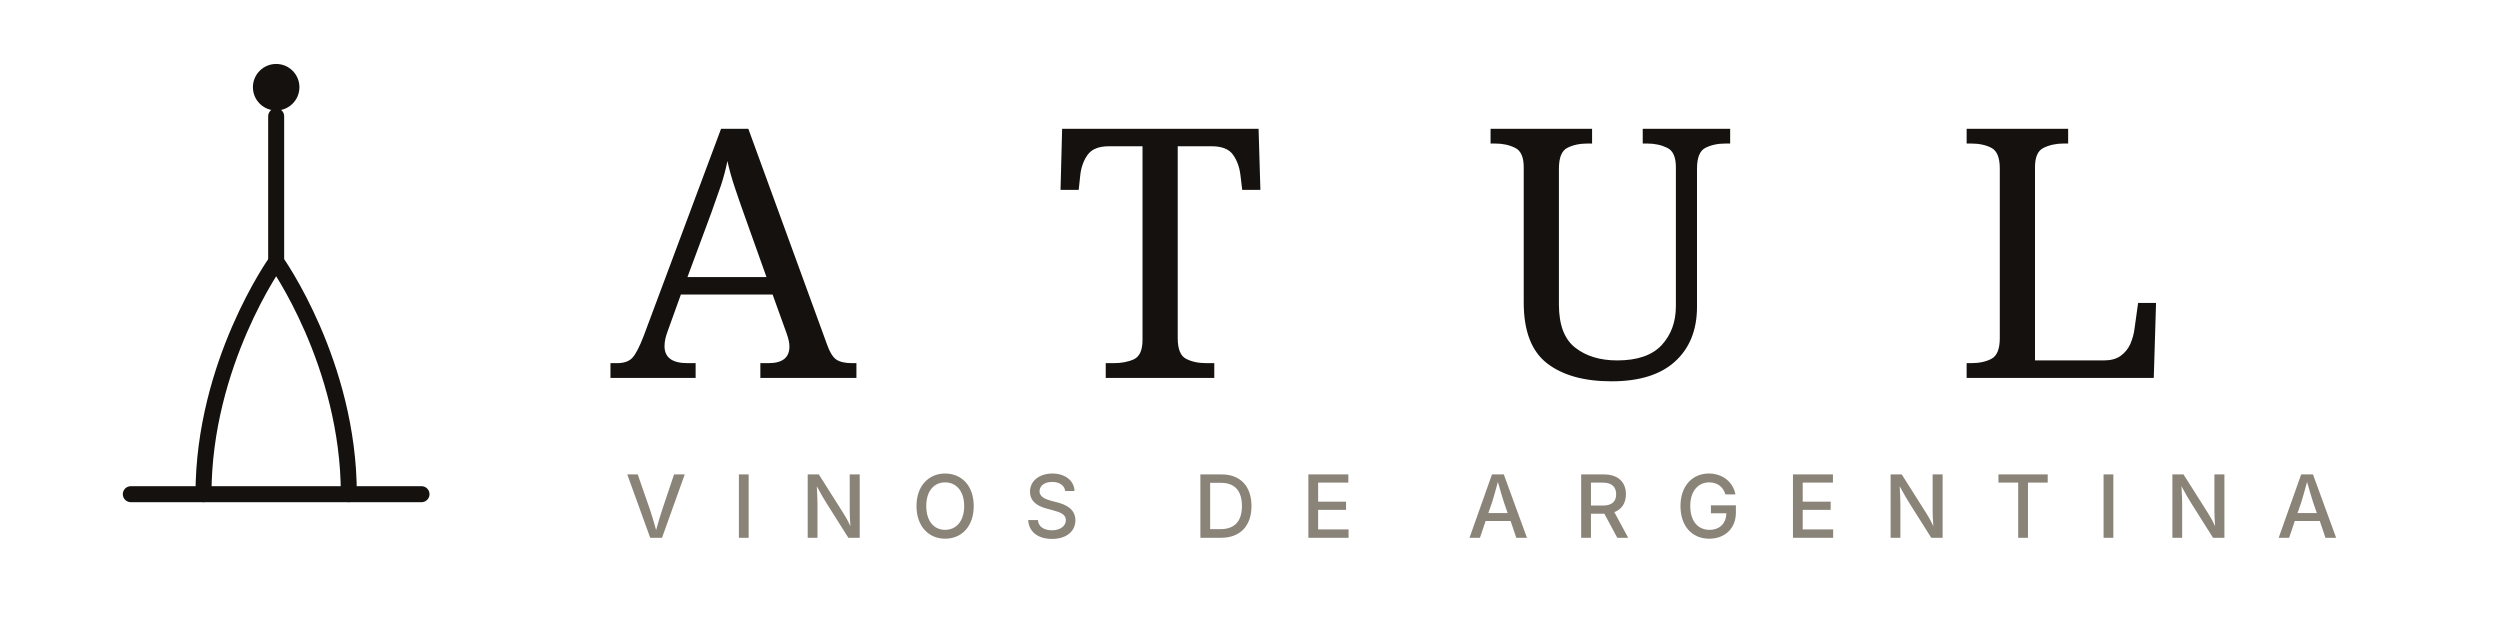
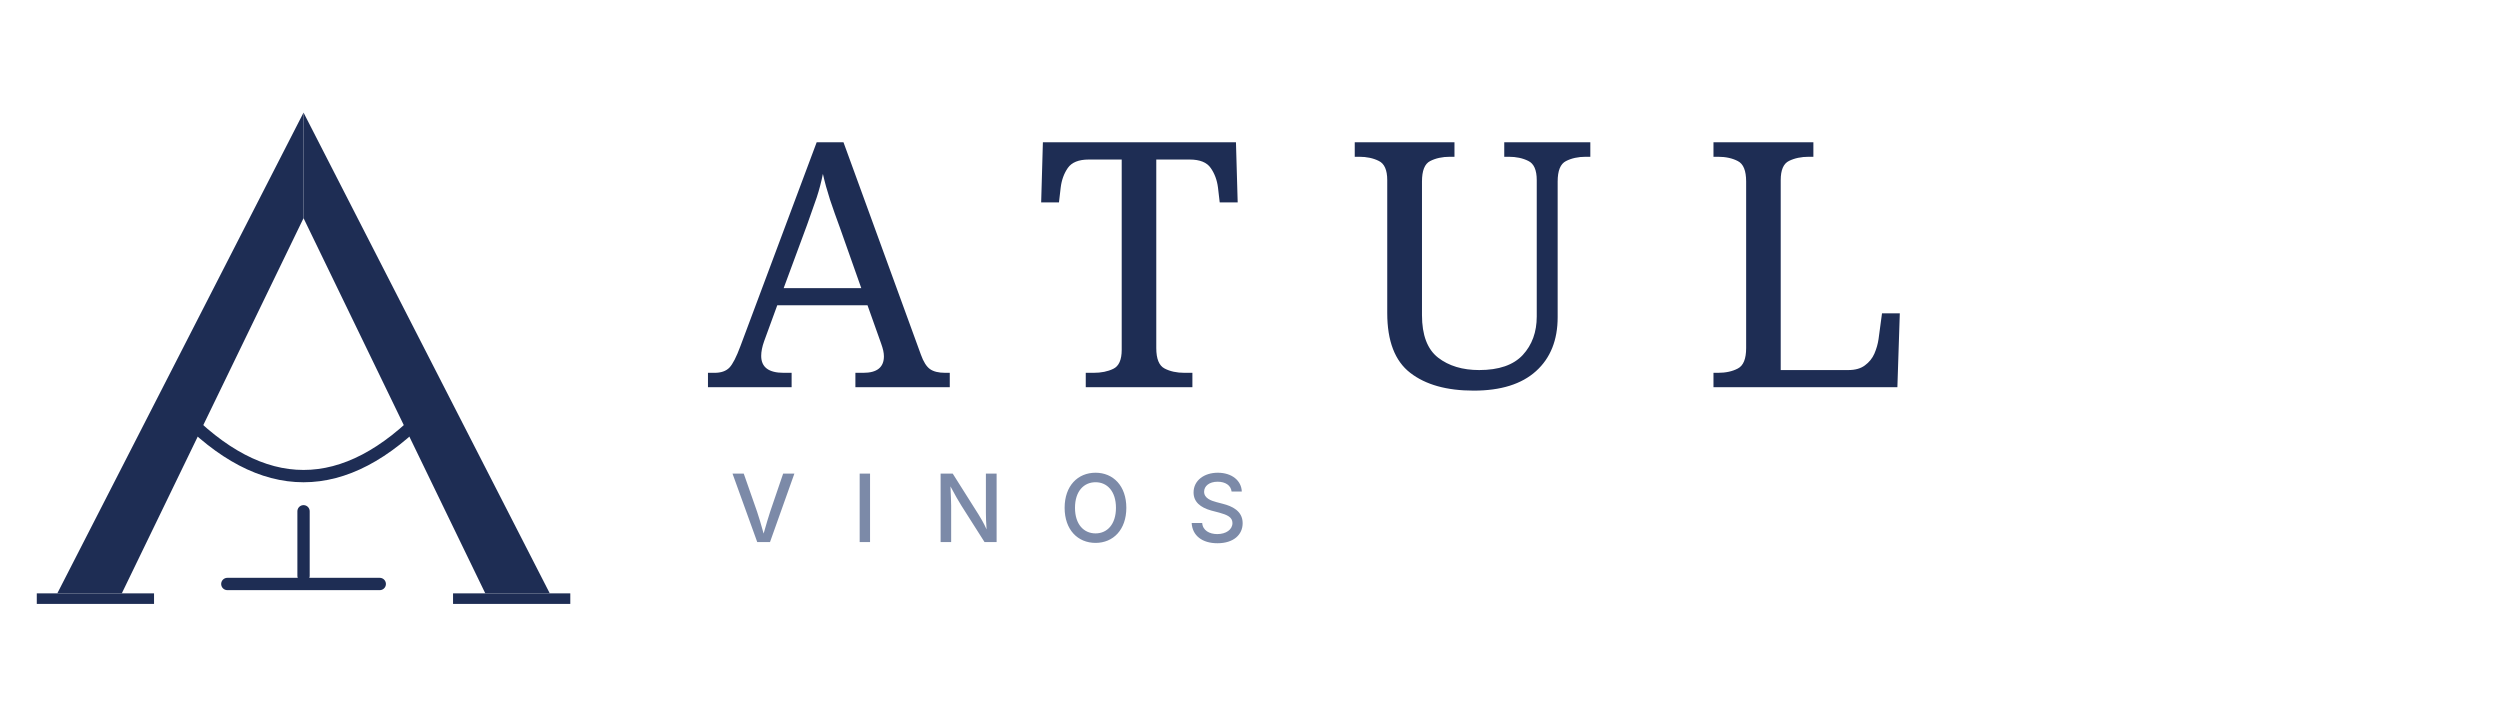
- <svg xmlns="http://www.w3.org/2000/svg" viewBox="0 0 172 44" role="img" aria-label="Atul">
-   <g fill="none" stroke="#14110F" stroke-width="1.1">
-     <path d="M14 34c0-9 5-16 5-16s5 7 5 16" stroke-linecap="round" />
-     <path d="M19 18V8" stroke-linecap="round" />
-     <circle cx="19" cy="6" r="1.6" fill="#14110F" stroke="none" />
-     <path d="M9 34h20" stroke-linecap="round" />
+ <svg xmlns="http://www.w3.org/2000/svg" viewBox="0 0 226 64" role="img" aria-label="Atul Vinos">
+   <g transform="translate(2 7) scale(0.53)" fill="#1E2D54">
+     <path d="M48 6 L6 88 L17 88 L48 24 Z" />
+     <path d="M48 6 L90 88 L79 88 L48 24 Z" />
+     <rect x="2.5" y="88" width="20" height="1.8" />
+     <rect x="73.5" y="88" width="20" height="1.8" />
  </g>
-   <text x="42" y="26" font-family="Cormorant Garamond, Georgia, serif" font-size="24" font-weight="300" letter-spacing="15" fill="#14110F">ATUL</text>
-   <text x="43" y="37" font-family="Inter, system-ui, sans-serif" font-size="6" font-weight="500" letter-spacing="3.1" fill="#8A8378">VINOS DE ARGENTINA</text>
+   <g transform="translate(2 7) scale(0.53)" fill="none" stroke="#1E2D54" stroke-width="2.1" stroke-linecap="round">
+     <path d="M27 57 Q48 79 69 57" />
+     <path d="M48 74 V85" />
+     <path d="M35 86.4 H61" />
+   </g>
+   <text x="64" y="35" font-family="Cormorant Garamond, Georgia, serif" font-size="31" font-weight="300" letter-spacing="9.5" fill="#1E2D54">ATUL</text>
+   <text x="66" y="49" font-family="Inter, system-ui, sans-serif" font-size="8.5" font-weight="500" letter-spacing="5" fill="#7C8AA8">VINOS</text>
</svg>
